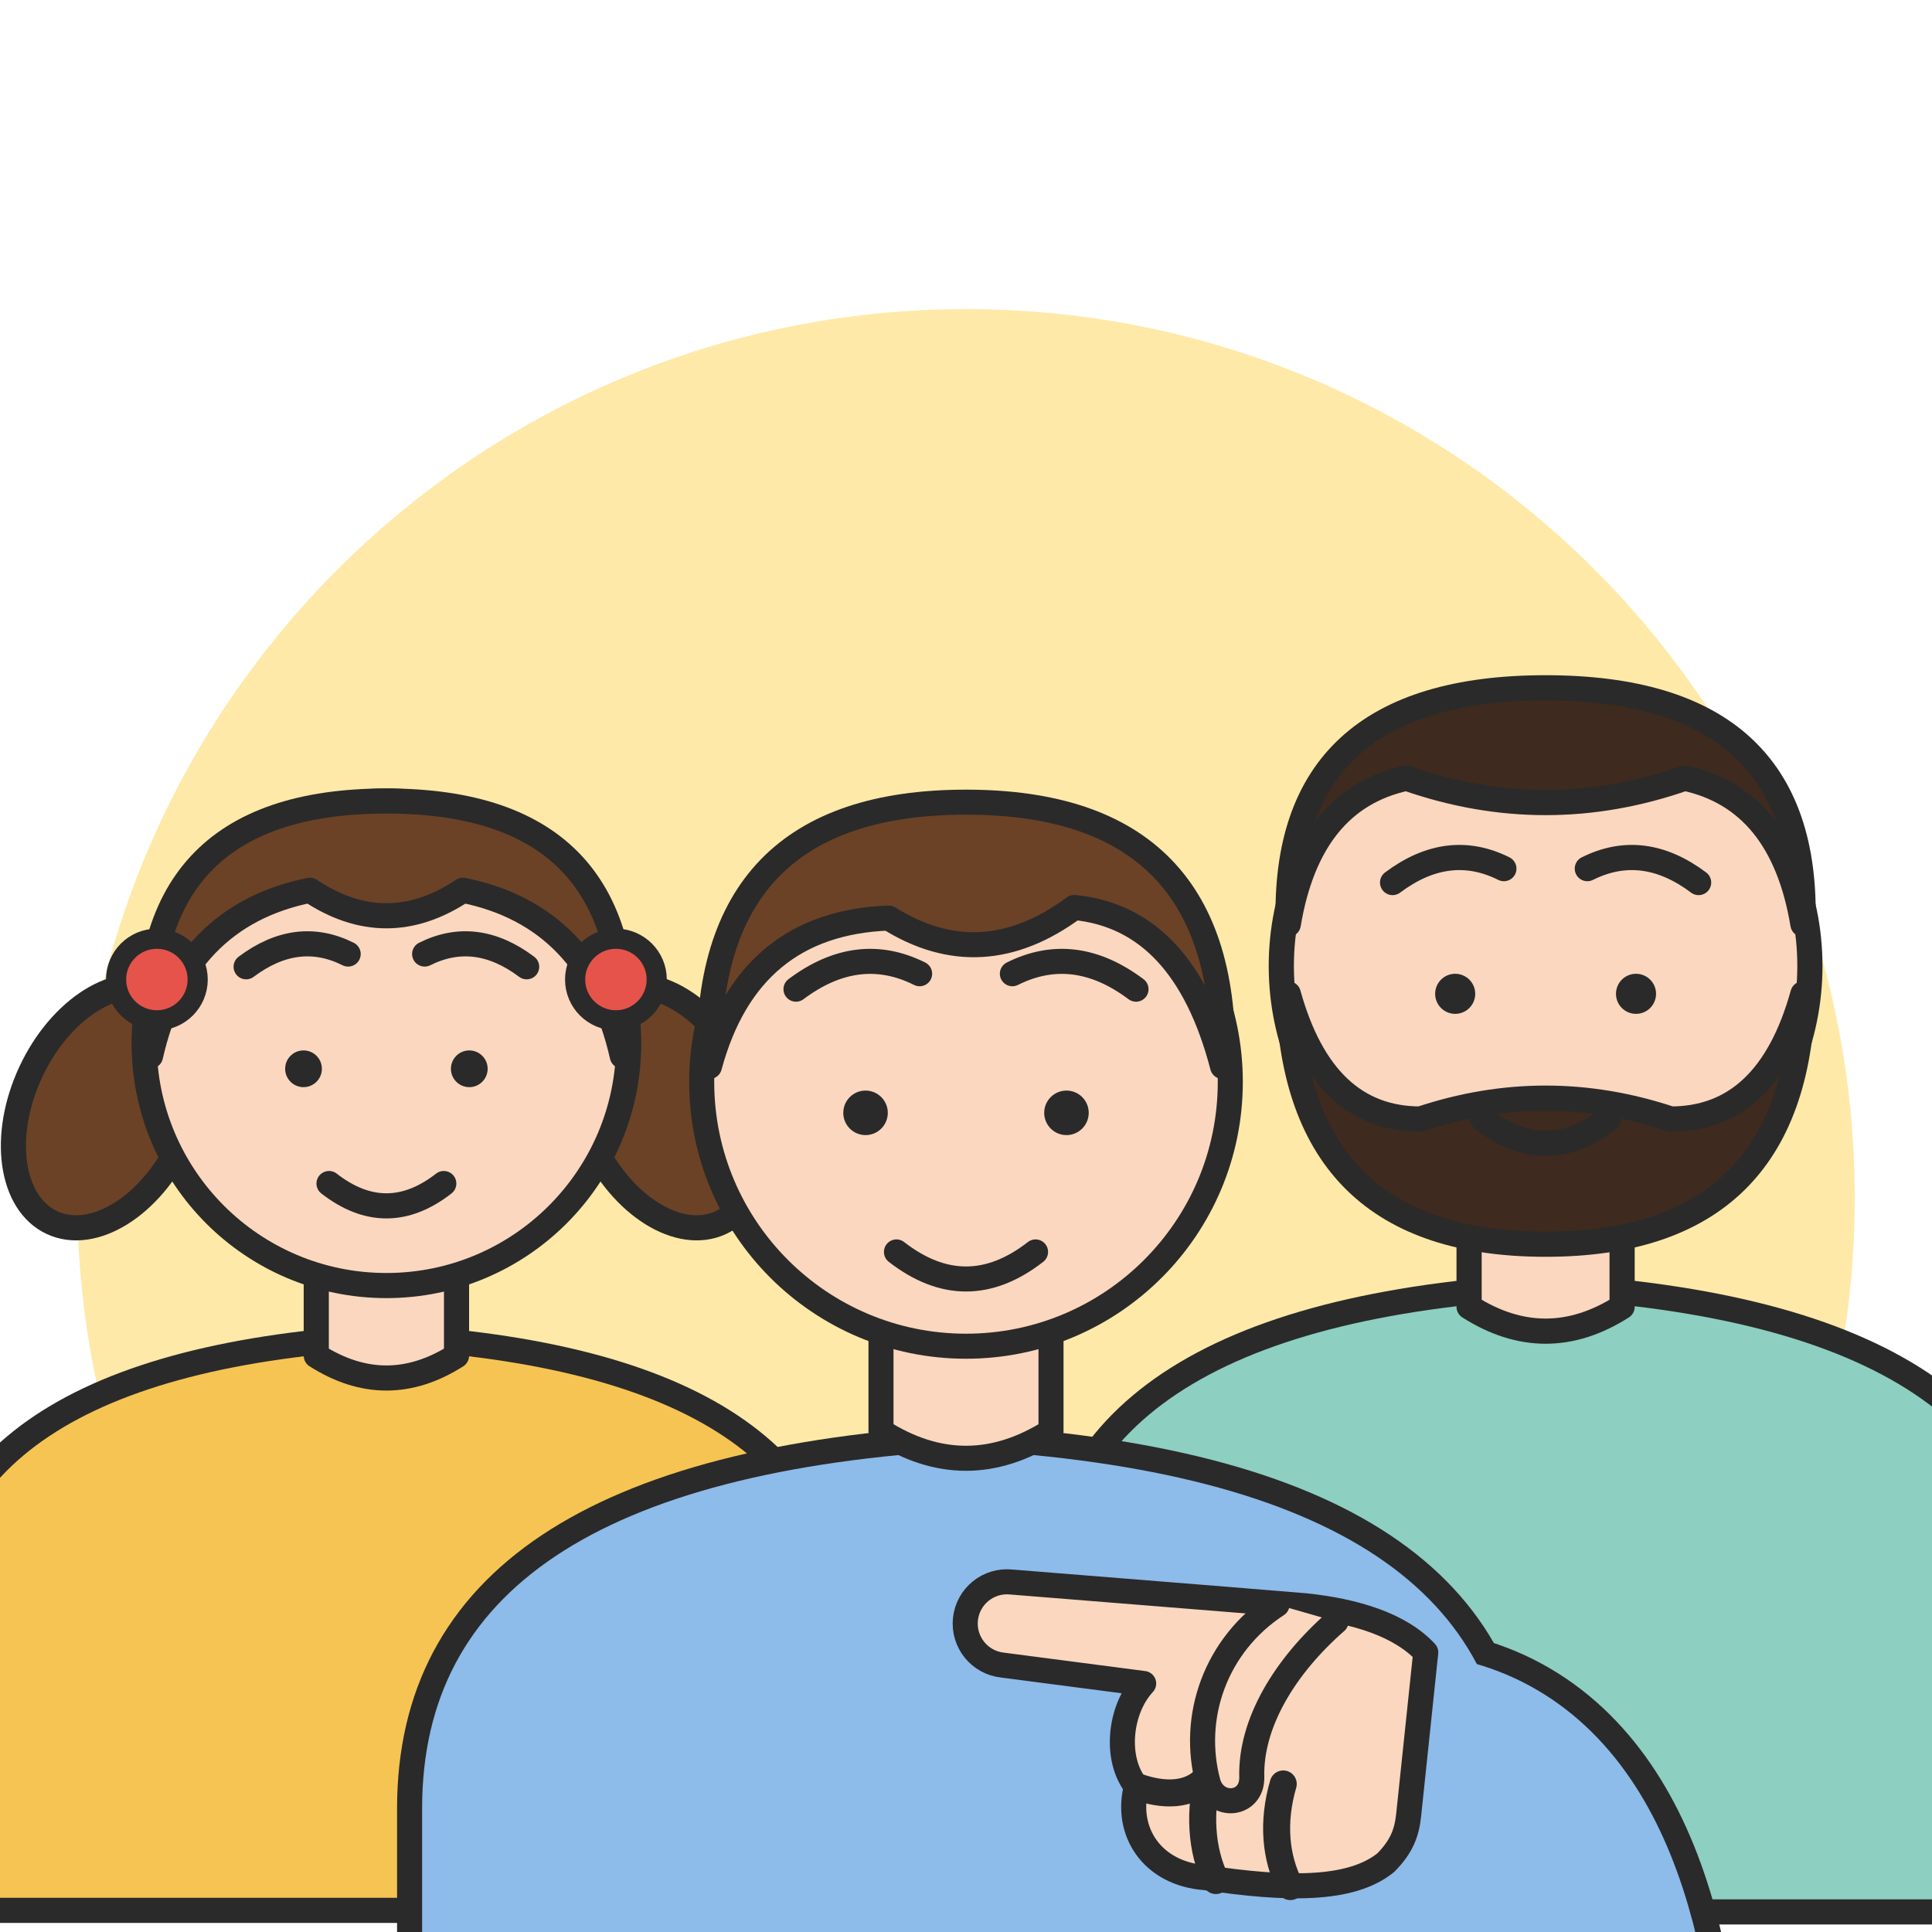
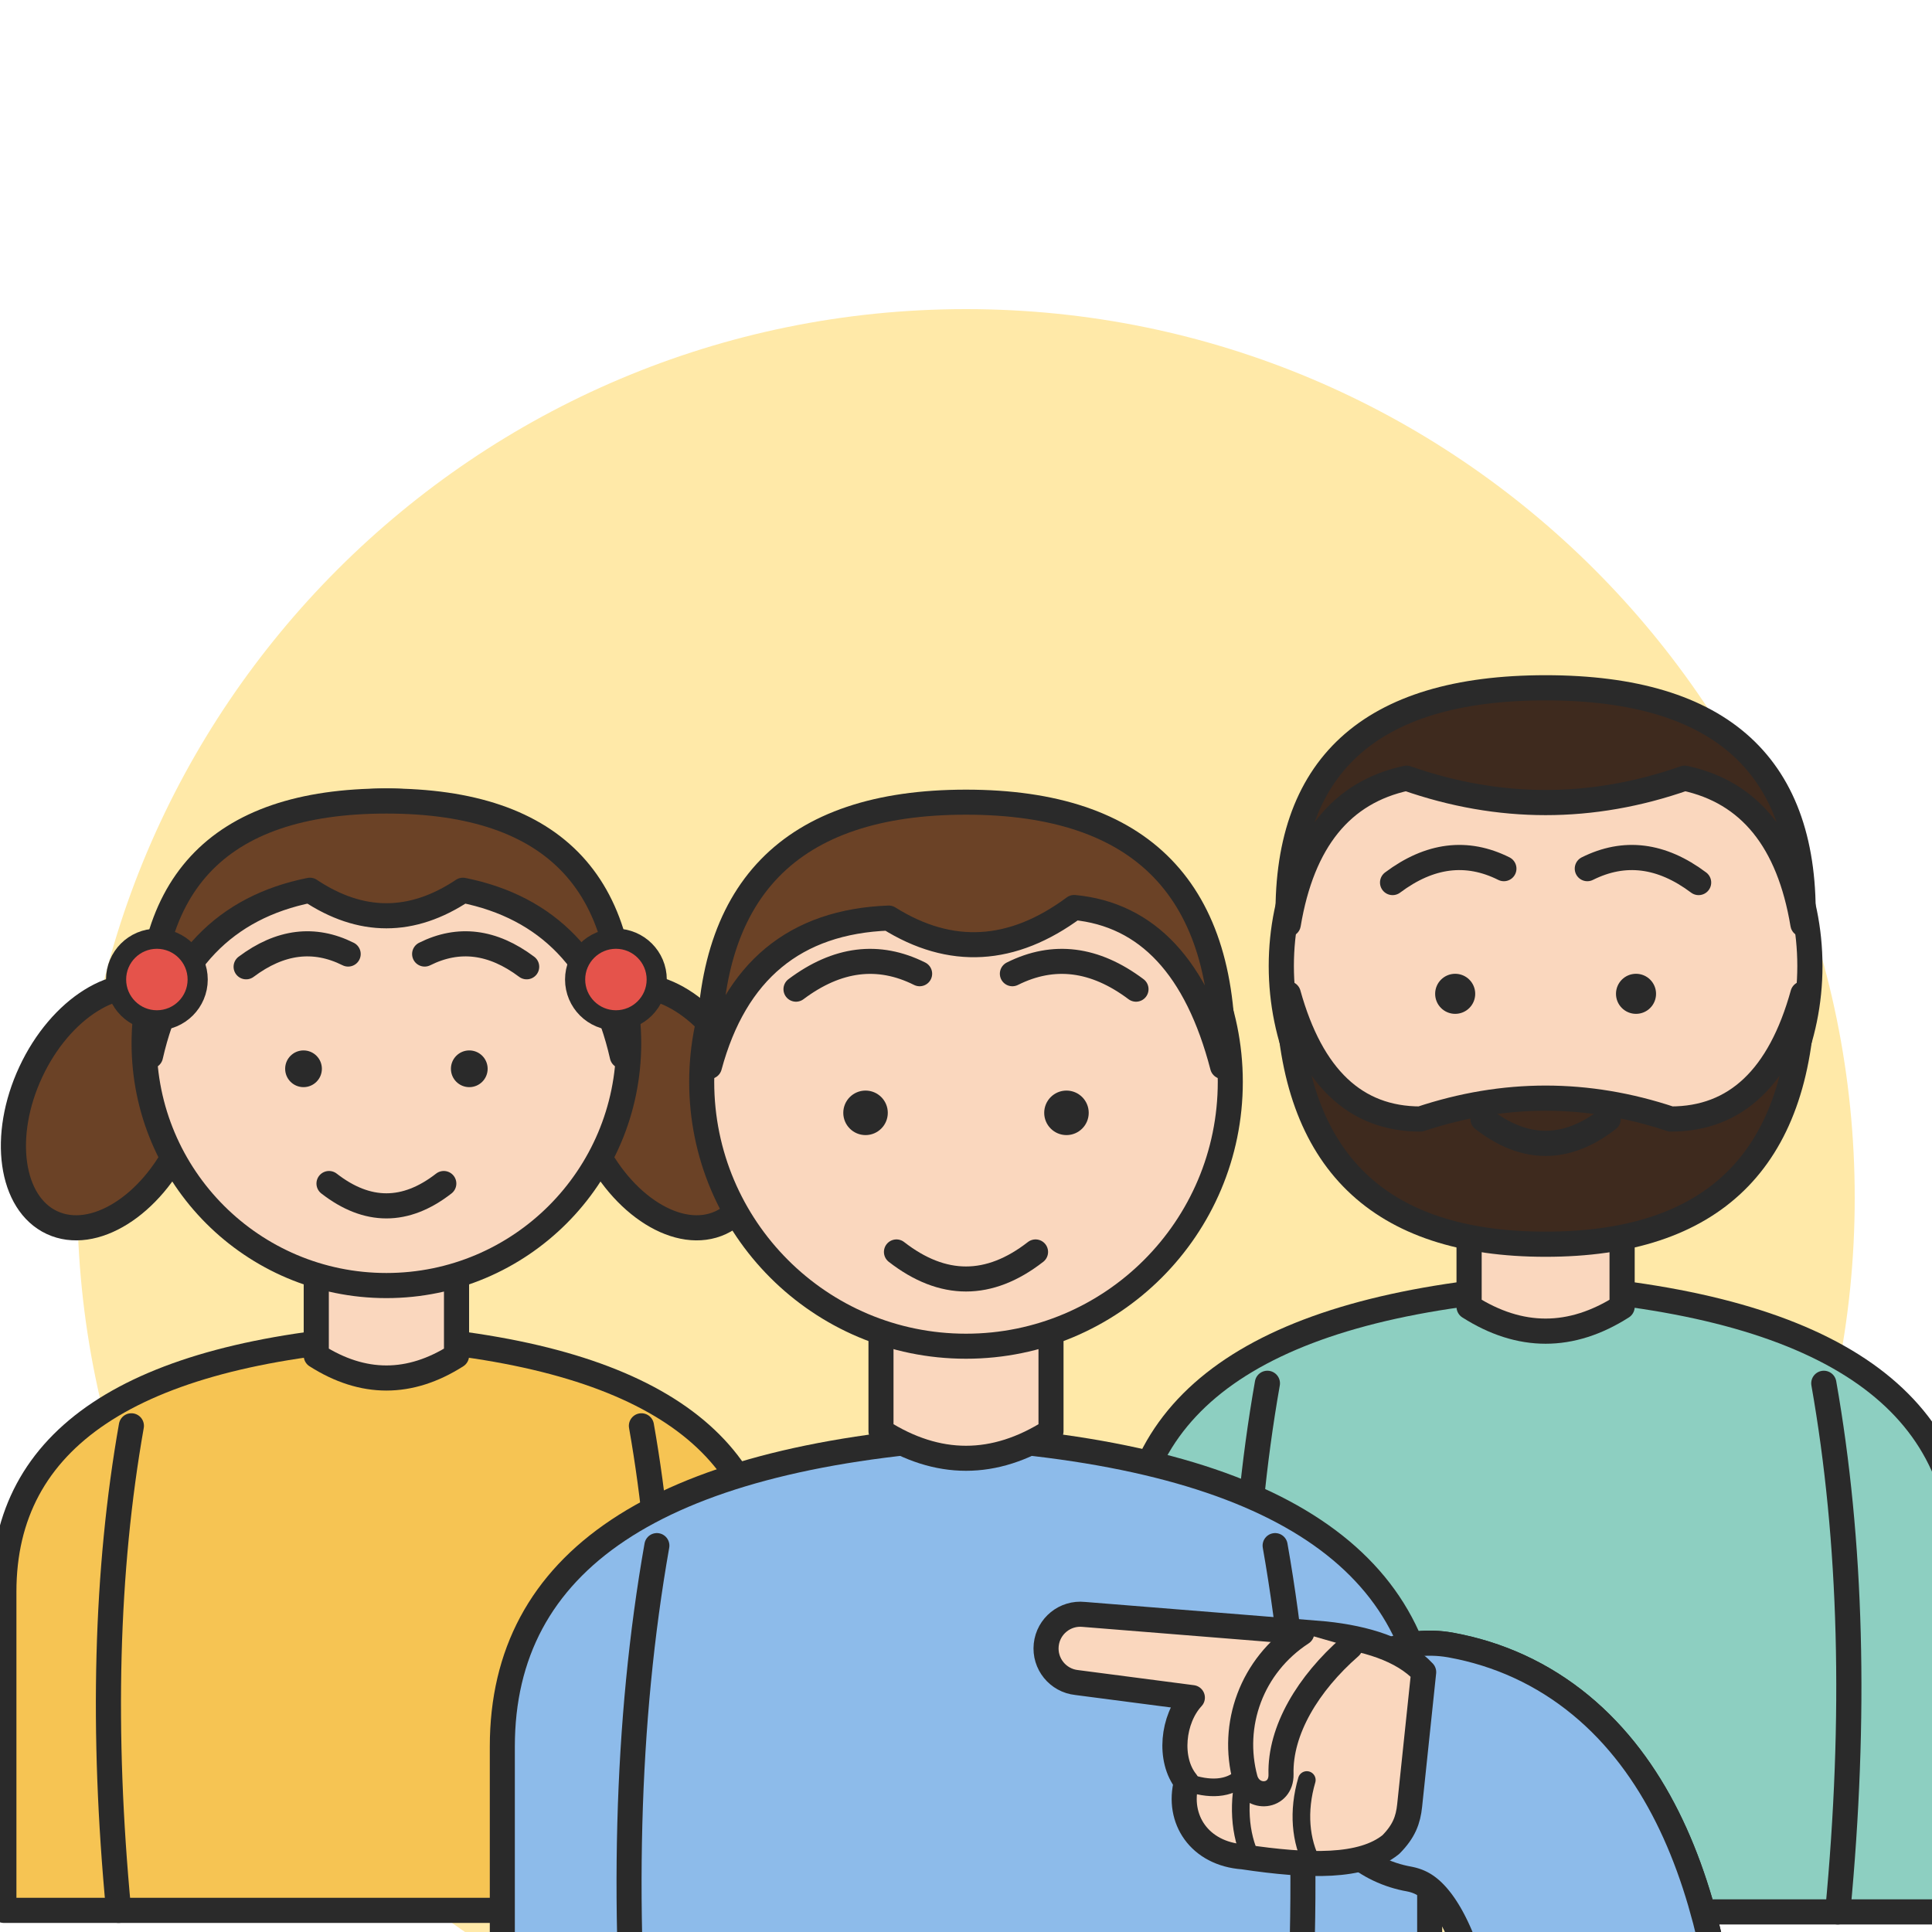
<svg xmlns="http://www.w3.org/2000/svg" viewBox="0 0 100 100" width="512" height="512" stroke-linecap="round" stroke-linejoin="round" role="img" aria-label="my">
  <circle cx="50" cy="62" r="46" fill="#FFE9A8" stroke="#2A2A2A" stroke-width="0" />
  <g transform="translate(20 54) scale(0.66) translate(-50 -36)">
-     <path d="M14 104 V83 Q14 61 50 59 Q86 61 86 83 V104 Z" fill="#F6C453" stroke="#2A2A2A" stroke-width="1.97" />
+     <path d="M20 104 V79 Q20 61 50 59 Q80 61 80 79 V104 Z" fill="#F6C453" stroke="#2A2A2A" stroke-width="1.97" />
+     <path d="M30 66 Q27 83 29 104 M70 66 Q73 83 71 104" fill="none" stroke="#2A2A2A" stroke-width="1.97" />
    <ellipse cx="28" cy="41" rx="6.5" ry="10" fill="#6B4226" stroke="#2A2A2A" stroke-width="1.97" transform="rotate(25 28 41)" />
    <ellipse cx="72" cy="41" rx="6.5" ry="10" fill="#6B4226" stroke="#2A2A2A" stroke-width="1.97" transform="rotate(-25 72 41)" />
    <path d="M44.5 51 V60.5 Q50 64 55.5 60.5 V51" fill="#FAD7BE" stroke="#2A2A2A" stroke-width="1.97" />
    <circle cx="50" cy="36" r="19" fill="#FAD7BE" stroke="#2A2A2A" stroke-width="1.97" />
    <path d="M31.5 37 Q30 17 50 17 Q70 17 68.5 37 Q66 26 56 24 Q50 28 44 24 Q34 26 31.5 37 Z" fill="#6B4226" stroke="#2A2A2A" stroke-width="1.97" />
    <circle cx="32" cy="31" r="3.2" fill="#E5534B" stroke="#2A2A2A" stroke-width="1.58" />
    <circle cx="68" cy="31" r="3.2" fill="#E5534B" stroke="#2A2A2A" stroke-width="1.58" />
    <path d="M39 30 Q43 27 47 29" fill="none" stroke="#2A2A2A" stroke-width="1.97" />
    <path d="M53 29 Q57 27 61 30" fill="none" stroke="#2A2A2A" stroke-width="1.97" />
    <circle cx="43.5" cy="38.0" r="1.44" fill="#2A2A2A" stroke="#2A2A2A" stroke-width="0.0" />
    <circle cx="56.5" cy="38.0" r="1.44" fill="#2A2A2A" stroke="#2A2A2A" stroke-width="0.0" />
    <path d="M45.5 47 Q50 50.5 54.5 47" fill="none" stroke="#2A2A2A" stroke-width="1.97" />
  </g>
  <g transform="translate(80 50) scale(0.72) translate(-50 -36)">
-     <path d="M14 104 V83 Q14 61 50 59 Q86 61 86 83 V104 Z" fill="#8DCFC1" stroke="#2A2A2A" stroke-width="1.81" />
+     <path d="M20 104 V79 Q20 61 50 59 Q80 61 80 79 V104 Z" fill="#8DCFC1" stroke="#2A2A2A" stroke-width="1.81" />
+     <path d="M30 66 Q27 83 29 104 M70 66 Q73 83 71 104" fill="none" stroke="#2A2A2A" stroke-width="1.81" />
    <path d="M44.5 51 V60.5 Q50 64 55.5 60.5 V51" fill="#FAD7BE" stroke="#2A2A2A" stroke-width="1.81" />
    <circle cx="50" cy="36" r="19" fill="#FAD7BE" stroke="#2A2A2A" stroke-width="1.81" />
    <path d="M31.5 33 Q31 16 50 16 Q69 16 68.5 33 Q67 24 60 22.5 Q50 26 40 22.5 Q33 24 31.5 33 Z" fill="#3E2A1E" stroke="#2A2A2A" stroke-width="1.81" />
    <path d="M31.5 38 Q32 56 50 56 Q68 56 68.5 38 Q66 47 59 47 Q50 44 41 47 Q34 47 31.5 38 Z" fill="#3E2A1E" stroke="#2A2A2A" stroke-width="1.81" />
    <path d="M39 30 Q43 27 47 29" fill="none" stroke="#2A2A2A" stroke-width="1.81" />
    <path d="M53 29 Q57 27 61 30" fill="none" stroke="#2A2A2A" stroke-width="1.81" />
    <circle cx="43.5" cy="38.0" r="1.44" fill="#2A2A2A" stroke="#2A2A2A" stroke-width="0.0" />
    <circle cx="56.5" cy="38.0" r="1.44" fill="#2A2A2A" stroke="#2A2A2A" stroke-width="0.0" />
    <path d="M45.5 47 Q50 50.5 54.5 47" fill="none" stroke="#2A2A2A" stroke-width="1.81" />
  </g>
  <g transform="translate(50 56) scale(0.8) translate(-50 -36)">
    <path d="M92 104 Q91 82 80 80" fill="none" stroke="#2A2A2A" stroke-width="17.0" />
-     <path d="M14 104 V83 Q14 61 50 59 Q86 61 86 83 V104 Z" fill="#8DBBEA" stroke="#2A2A2A" stroke-width="1.62" />
+     <path d="M20 104 V79 Q20 61 50 59 Q80 61 80 79 V104 Z" fill="#8DBBEA" stroke="#2A2A2A" stroke-width="1.62" />
+     <path d="M30 66 Q27 83 29 104 M70 66 Q73 83 71 104" fill="none" stroke="#2A2A2A" stroke-width="1.62" />
+     <path d="M92 104 Q91 82 80 80" fill="none" stroke="#2A2A2A" stroke-width="17.0" />
    <path d="M92 104 Q91 82 80 80" fill="none" stroke="#8DBBEA" stroke-width="13.75" />
    <path d="M44.5 49.1 V58.6 Q50 62.1 55.5 58.6 V49.1" fill="#FAD7BE" stroke="#2A2A2A" stroke-width="1.62" />
    <circle cx="50" cy="36" r="17.1" fill="#FAD7BE" stroke="#2A2A2A" stroke-width="1.62" />
    <path d="M33.4 35 Q32.9 17.9 50 17.9 Q67.1 17.9 66.6 35 Q64.1 25.398 57 24.714 Q51 29.16 45 25.398 Q35.9 25.74 33.4 35 Z" fill="#6B4226" stroke="#2A2A2A" stroke-width="1.62" />
    <path d="M39 30 Q43 27 47 29" fill="none" stroke="#2A2A2A" stroke-width="1.62" />
    <path d="M53 29 Q57 27 61 30" fill="none" stroke="#2A2A2A" stroke-width="1.62" />
    <circle cx="43.5" cy="38.0" r="1.44" fill="#2A2A2A" stroke="#2A2A2A" stroke-width="0.0" />
    <circle cx="56.5" cy="38.0" r="1.44" fill="#2A2A2A" stroke="#2A2A2A" stroke-width="0.0" />
    <path d="M45.5 47 Q50 50.5 54.5 47" fill="none" stroke="#2A2A2A" stroke-width="1.62" />
-     <g transform="translate(79 80) rotate(-84) scale(-1.15 1.15)">
-       <path d="M-6.2 0 C-7.6 -1.6 -8.1 -4.2 -8.1 -7 L-8 -11.4 L-7.7 -23.6 A2.35 2.35 0 0 1 -3 -23.6 L-2.8 -15.6 C-1.2 -16.8 1.6 -16.8 3 -15.4 C5.6 -15.8 7.8 -14 7.7 -11 C7.9 -6.4 7.6 -2.8 5.8 -1 C4.8 -0.2 4 0 3 0 Z" fill="#FAD7BE" stroke="#2A2A2A" stroke-width="1.41" />
-       <path d="M3 -15.4 C3.4 -13.8 3.2 -12.4 2.2 -11.6 M1.6 -11.4 C4 -11.8 6.2 -11.4 7.8 -10.4 M2 -7.2 C4.2 -7.6 6.2 -7.2 7.7 -6.2" fill="none" stroke="#2A2A2A" stroke-width="1.52" />
-       <path d="M-8 -8.6 C-5.4 -11.8 -1.2 -12.8 2.4 -11.4 C3.8 -10.8 3.4 -8.8 1.8 -9 C-1.2 -9.4 -4.6 -7.8 -7.4 -5.2" fill="#FAD7BE" stroke="#2A2A2A" stroke-width="1.41" />
+     <g transform="translate(79 80) rotate(-84) scale(-0.943 0.943)">
+       <path d="M-6.2 0 C-7.6 -1.6 -8.1 -4.2 -8.1 -7 L-8 -11.4 L-7.7 -23.6 A2.35 2.35 0 0 1 -3 -23.6 L-2.8 -15.6 C-1.2 -16.8 1.6 -16.8 3 -15.4 C5.6 -15.8 7.8 -14 7.7 -11 C7.9 -6.4 7.6 -2.8 5.8 -1 C4.8 -0.2 4 0 3 0 Z" fill="#FAD7BE" stroke="#2A2A2A" stroke-width="1.72" />
+       <path d="M3 -15.4 C3.4 -13.8 3.2 -12.4 2.2 -11.6 M1.6 -11.4 C4 -11.8 6.2 -11.4 7.8 -10.4 M2 -7.2 C4.2 -7.6 6.2 -7.2 7.7 -6.2" fill="none" stroke="#2A2A2A" stroke-width="1.21" />
+       <path d="M-8 -8.6 C-5.4 -11.8 -1.2 -12.8 2.4 -11.4 C3.8 -10.8 3.4 -8.8 1.8 -9 C-1.2 -9.4 -4.6 -7.8 -7.4 -5.2" fill="#FAD7BE" stroke="#2A2A2A" stroke-width="1.72" />
    </g>
  </g>
</svg>
